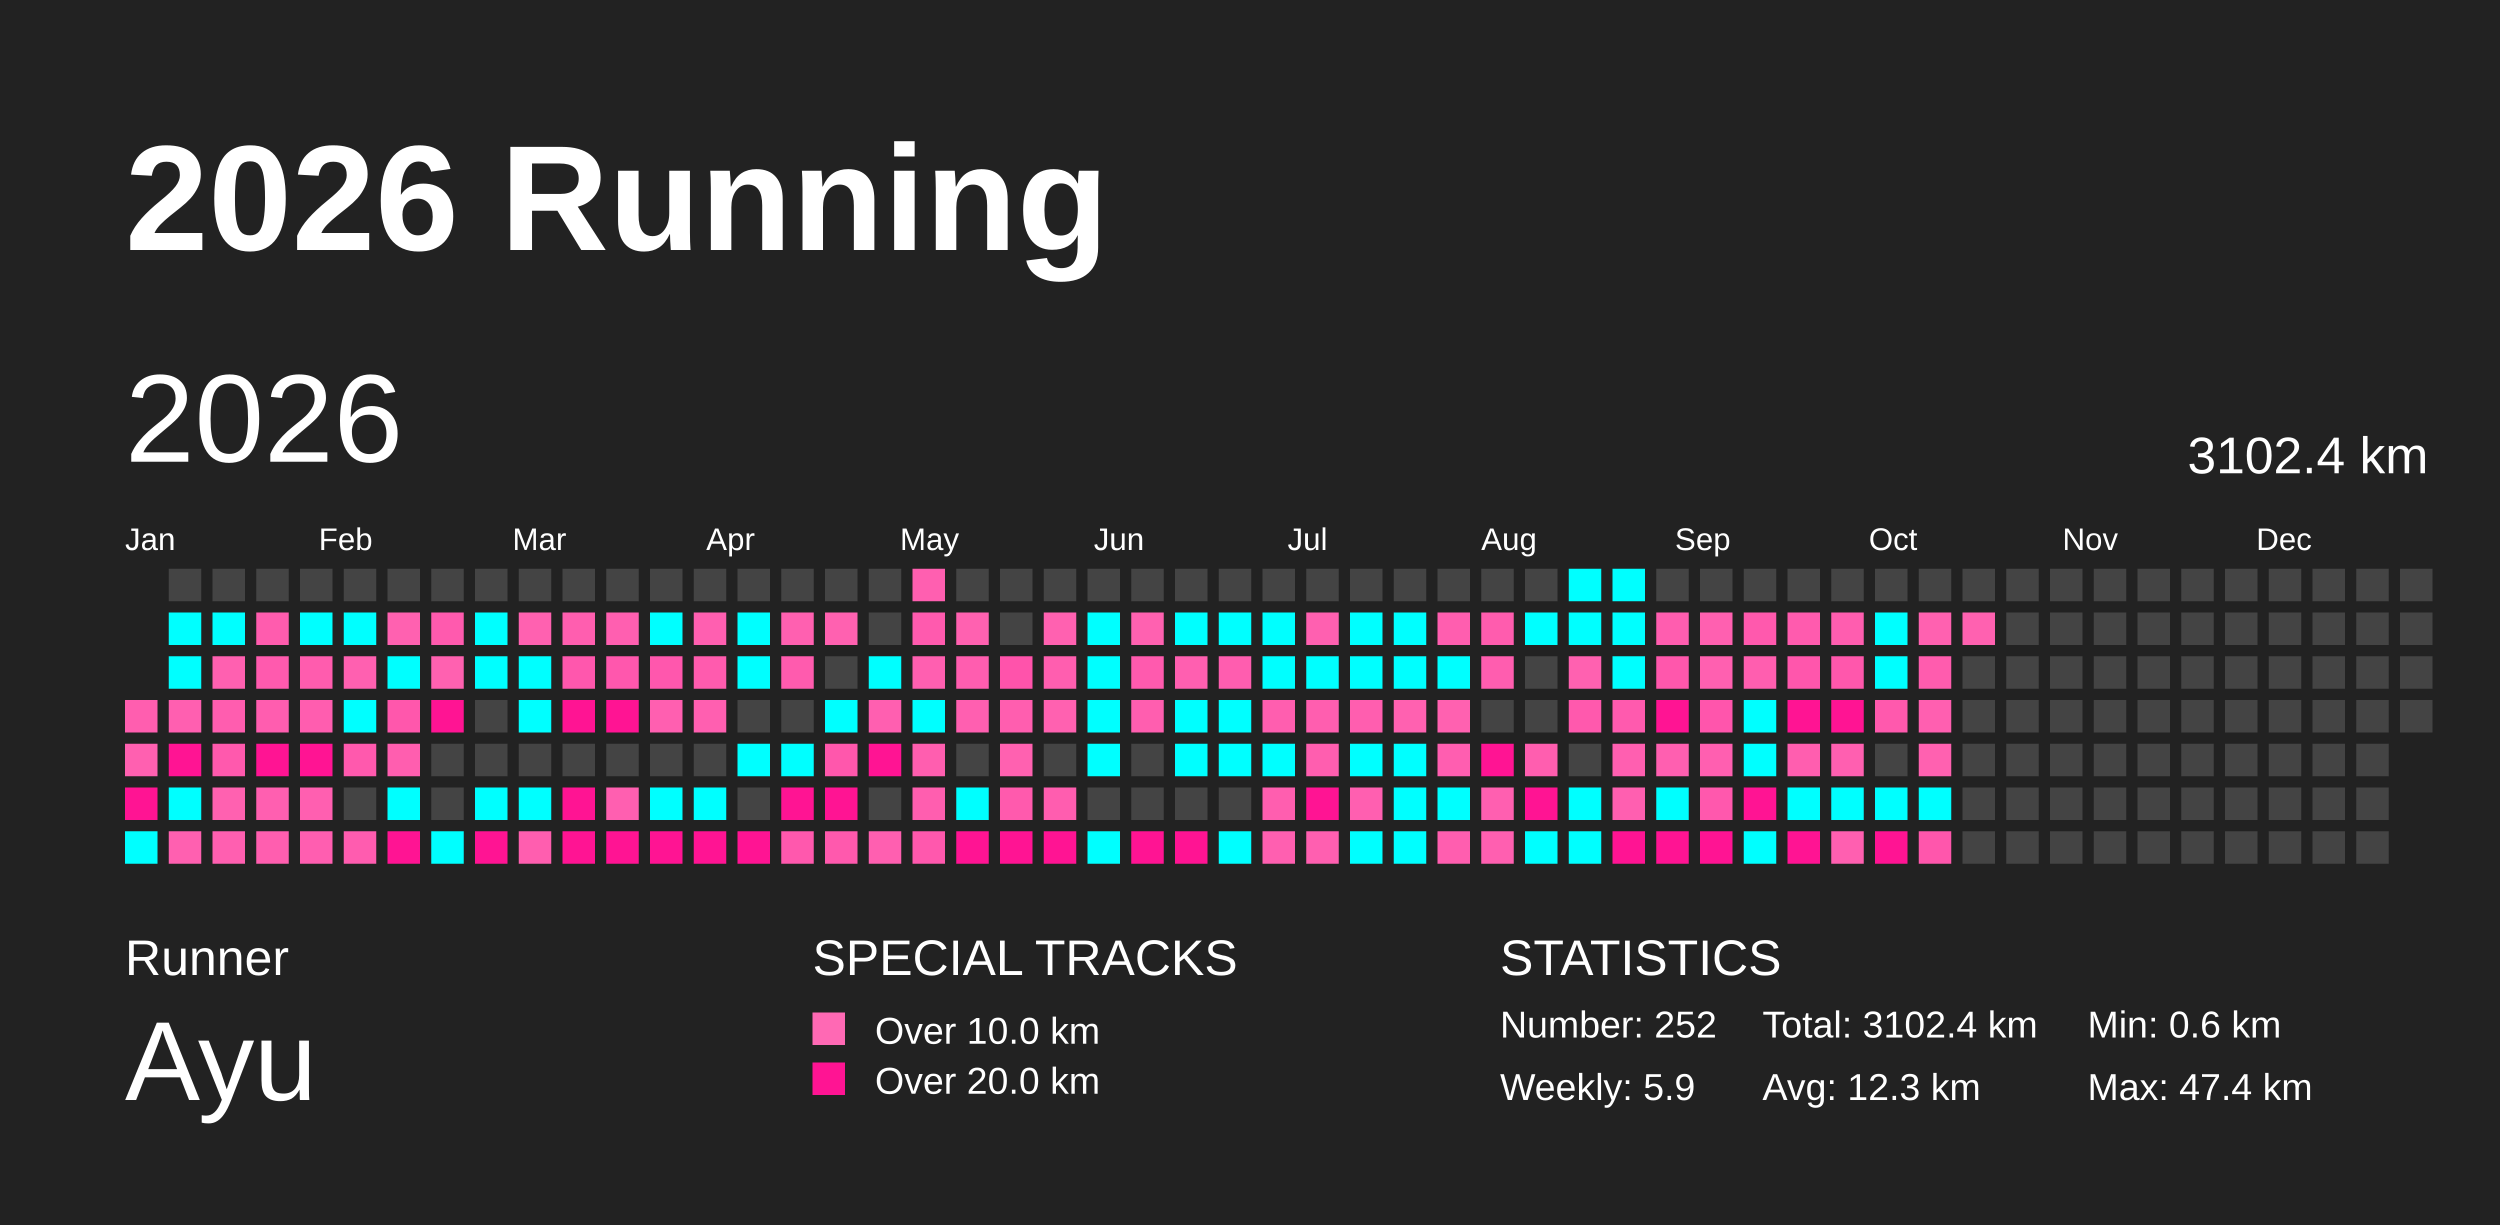
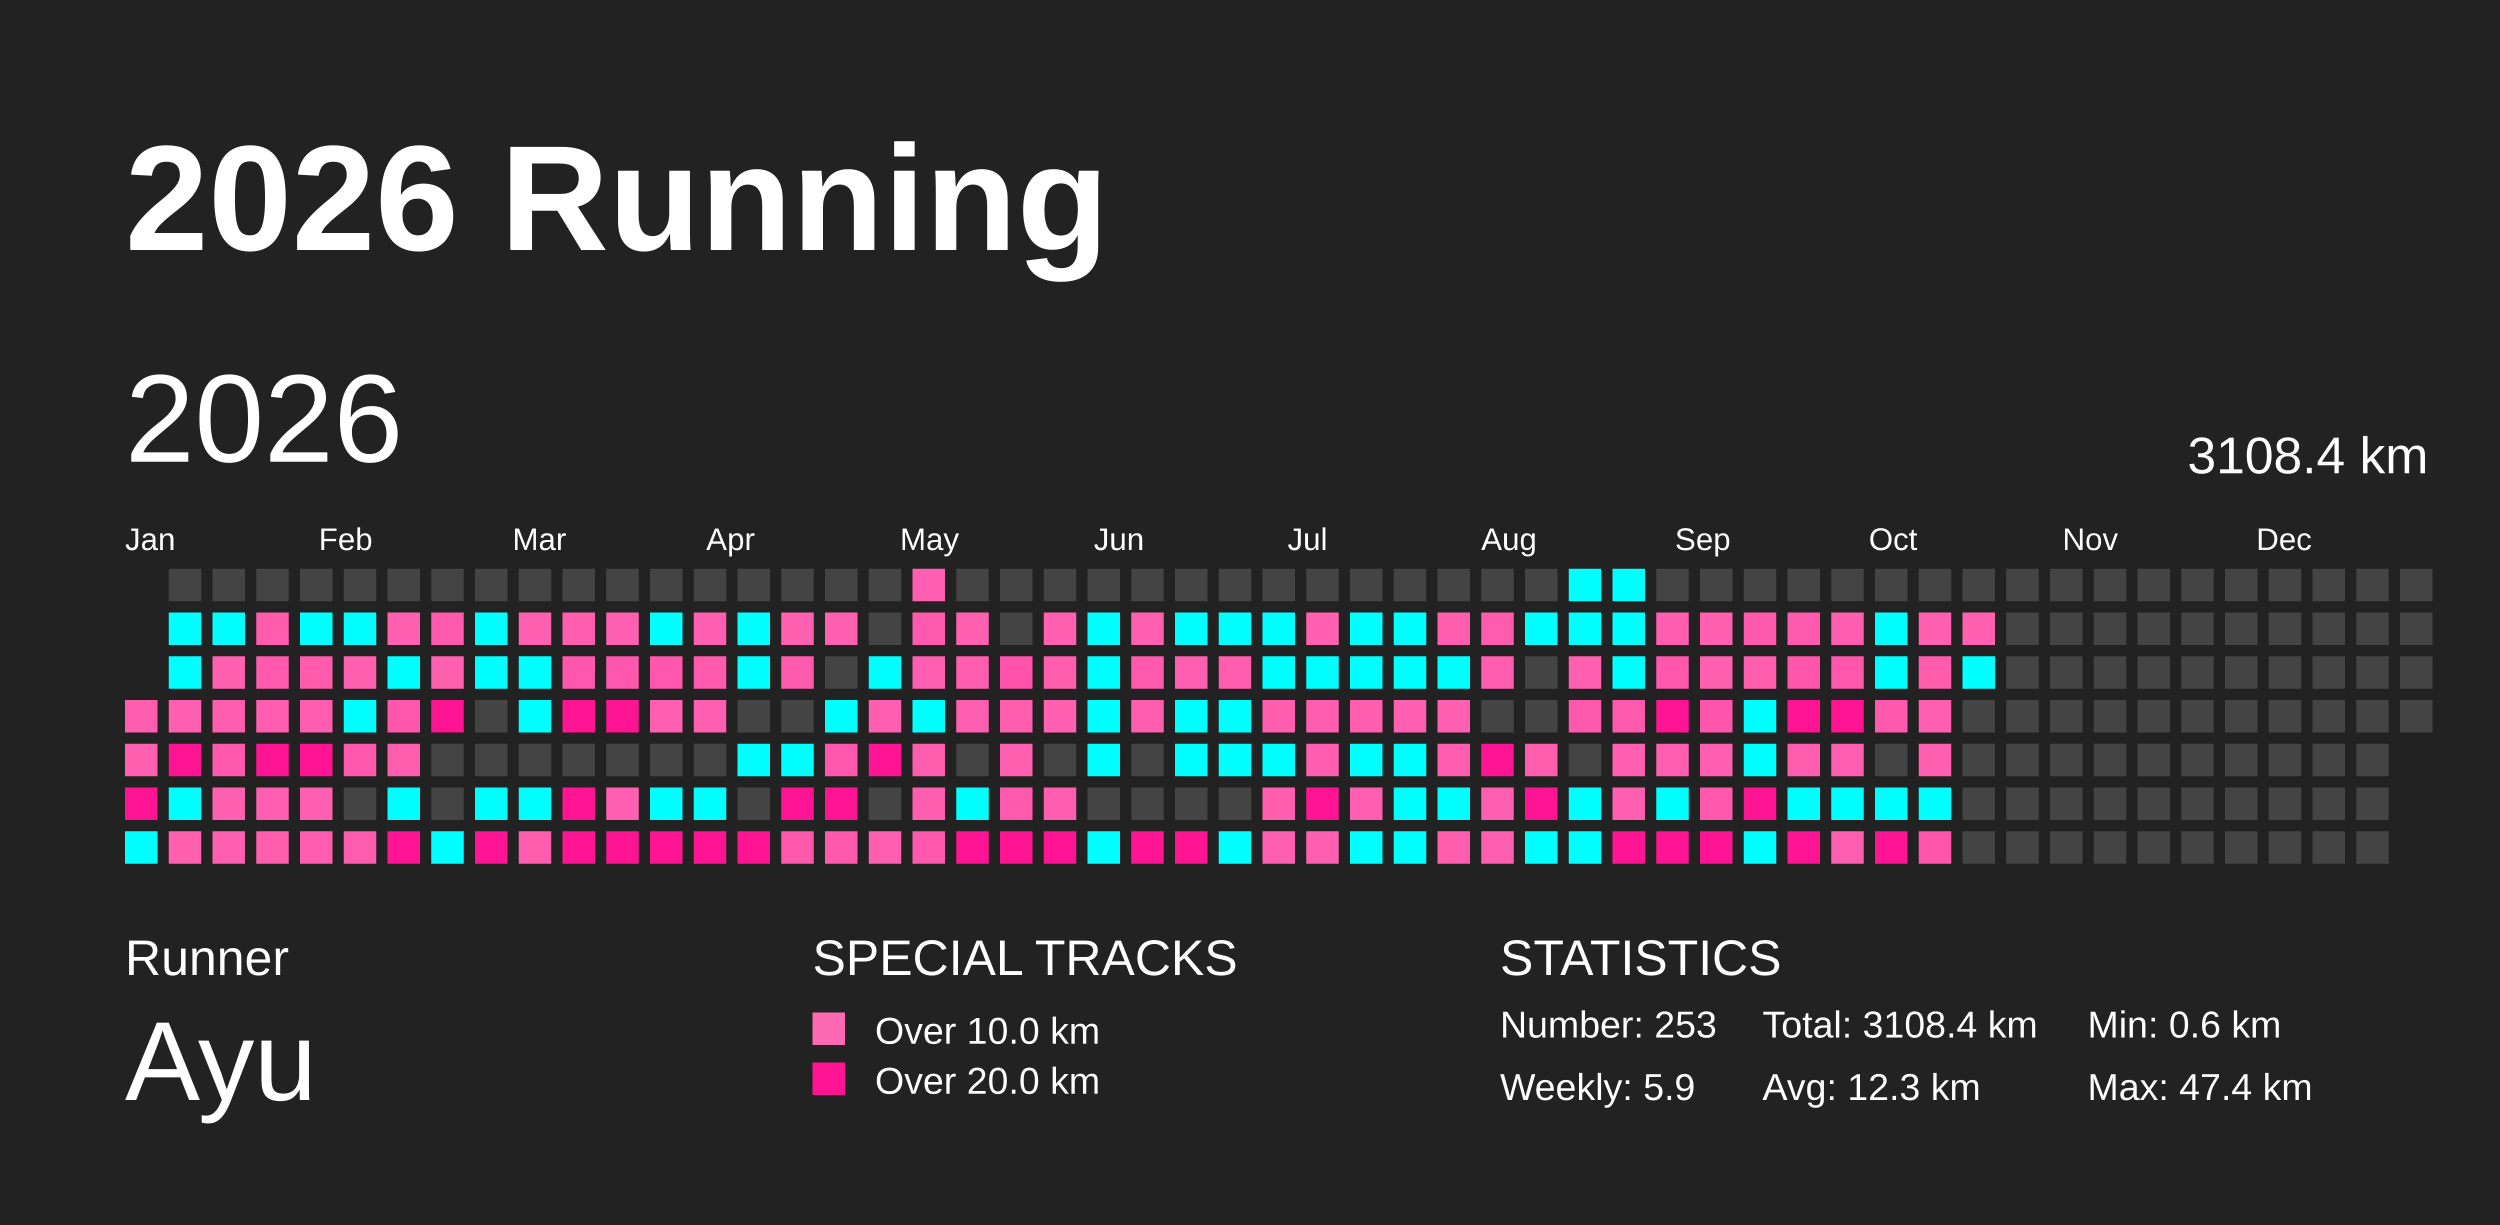
<svg xmlns="http://www.w3.org/2000/svg" baseProfile="full" height="98mm" version="1.1" viewBox="0,0,200,98" width="200mm">
  <defs>
    <pattern height="2" id="indoor-stripe" patternUnits="userSpaceOnUse" width="2">
      <line stroke="white" stroke-opacity="0.45" stroke-width="0.5" x1="0" x2="2" y1="2" y2="0" />
    </pattern>
  </defs>
  <rect fill="#222222" height="98" width="200" x="0" y="0" />
  <text fill="#FFFFFF" style="font-size:12px; font-family:Arial; font-weight:bold;" x="10" y="20">2026 Running</text>
  <text fill="#FFFFFF" style="font-size:4px; font-family:Arial" x="10" y="78">Runner</text>
  <text fill="#FFFFFF" style="font-size:9px; font-family:Arial" x="10" y="88">Ayu</text>
  <text fill="#FFFFFF" style="font-size:4px; font-family:Arial" x="65" y="78">SPECIAL TRACKS</text>
  <rect fill="#ff69b4" height="2.6" width="2.6" x="65" y="81" />
  <text fill="#FFFFFF" style="font-size:3px; font-family:Arial" x="70" y="83.5">Over 10.0 km</text>
  <rect fill="#ff1493" height="2.6" width="2.6" x="65" y="85" />
  <text fill="#FFFFFF" style="font-size:3px; font-family:Arial" x="70" y="87.5">Over 20.0 km</text>
  <text fill="#FFFFFF" style="font-size:4px; font-family:Arial" x="120" y="78">STATISTICS</text>
-   <text fill="#FFFFFF" style="font-size:3px; font-family:Arial" x="120" y="83">Number: 252</text>
+   <text fill="#FFFFFF" style="font-size:3px; font-family:Arial" x="120" y="83">Number: 253</text>
  <text fill="#FFFFFF" style="font-size:3px; font-family:Arial" x="120" y="88">Weekly: 5.9</text>
-   <text fill="#FFFFFF" style="font-size:3px; font-family:Arial" x="141" y="83">Total: 3102.4 km</text>
+   <text fill="#FFFFFF" style="font-size:3px; font-family:Arial" x="141" y="83">Total: 3108.4 km</text>
  <text fill="#FFFFFF" style="font-size:3px; font-family:Arial" x="141" y="88">Avg: 12.3 km</text>
  <text fill="#FFFFFF" style="font-size:3px; font-family:Arial" x="167" y="83">Min: 0.6 km</text>
  <text fill="#FFFFFF" style="font-size:3px; font-family:Arial" x="167" y="88">Max: 47.4 km</text>
  <text dominant-baseline="hanging" fill="#FFFFFF" style="font-size:10.0px; font-family:Arial;" x="10" y="30">2026</text>
-   <text dominant-baseline="hanging" fill="#FFFFFF" style="font-size:4.125px; font-family:Arial;" x="175" y="35">3102.4 km</text>
+   <text dominant-baseline="hanging" fill="#FFFFFF" style="font-size:4.125px; font-family:Arial;" x="175" y="35">3108.4 km</text>
  <text fill="#FFFFFF" style="font-size:2.5px; font-family:Arial" x="10.0" y="44">Jan</text>
  <text fill="#FFFFFF" style="font-size:2.5px; font-family:Arial" x="25.5" y="44">Feb</text>
  <text fill="#FFFFFF" style="font-size:2.5px; font-family:Arial" x="41.0" y="44">Mar</text>
  <text fill="#FFFFFF" style="font-size:2.5px; font-family:Arial" x="56.5" y="44">Apr</text>
  <text fill="#FFFFFF" style="font-size:2.5px; font-family:Arial" x="72.0" y="44">May</text>
  <text fill="#FFFFFF" style="font-size:2.5px; font-family:Arial" x="87.5" y="44">Jun</text>
  <text fill="#FFFFFF" style="font-size:2.5px; font-family:Arial" x="103.0" y="44">Jul</text>
  <text fill="#FFFFFF" style="font-size:2.5px; font-family:Arial" x="118.5" y="44">Aug</text>
  <text fill="#FFFFFF" style="font-size:2.5px; font-family:Arial" x="134.0" y="44">Sep</text>
  <text fill="#FFFFFF" style="font-size:2.5px; font-family:Arial" x="149.5" y="44">Oct</text>
  <text fill="#FFFFFF" style="font-size:2.5px; font-family:Arial" x="165.0" y="44">Nov</text>
  <text fill="#FFFFFF" style="font-size:2.5px; font-family:Arial" x="180.5" y="44">Dec</text>
  <rect fill="#ff5eaf" height="2.6" width="2.6" x="10.0" y="56.0" />
  <rect fill="#ff60b0" height="2.6" width="2.6" x="10.0" y="59.5" />
  <rect fill="#ff1493" height="2.6" width="2.6" x="10.0" y="63.0" />
  <rect fill="#00ffff" height="2.6" width="2.6" x="10.0" y="66.5" />
  <rect fill="#444444" height="2.6" width="2.6" x="13.5" y="45.5" />
  <rect fill="#00ffff" height="2.6" width="2.6" x="13.5" y="49.0" />
  <rect fill="#00ffff" height="2.6" width="2.6" x="13.5" y="52.5" />
  <rect fill="#ff5fb0" height="2.6" width="2.6" x="13.5" y="56.0" />
  <rect fill="#ff1493" height="2.6" width="2.6" x="13.5" y="59.5" />
  <rect fill="#00ffff" height="2.6" width="2.6" x="13.5" y="63.0" />
  <rect fill="#ff60b0" height="2.6" width="2.6" x="13.5" y="66.5" />
  <rect fill="#444444" height="2.6" width="2.6" x="17.0" y="45.5" />
  <rect fill="#00ffff" height="2.6" width="2.6" x="17.0" y="49.0" />
  <rect fill="#ff60b0" height="2.6" width="2.6" x="17.0" y="52.5" />
  <rect fill="#ff5daf" height="2.6" width="2.6" x="17.0" y="56.0" />
  <rect fill="#ff59ad" height="2.6" width="2.6" x="17.0" y="59.5" />
  <rect fill="#ff61b0" height="2.6" width="2.6" x="17.0" y="63.0" />
  <rect fill="#ff5fb0" height="2.6" width="2.6" x="17.0" y="66.5" />
  <rect fill="#444444" height="2.6" width="2.6" x="20.5" y="45.5" />
  <rect fill="#ff5cae" height="2.6" width="2.6" x="20.5" y="49.0" />
  <rect fill="#ff5aae" height="2.6" width="2.6" x="20.5" y="52.5" />
  <rect fill="#ff5daf" height="2.6" width="2.6" x="20.5" y="56.0" />
  <rect fill="#ff1493" height="2.6" width="2.6" x="20.5" y="59.5" />
  <rect fill="#ff5fb0" height="2.6" width="2.6" x="20.5" y="63.0" />
  <rect fill="#ff5eaf" height="2.6" width="2.6" x="20.5" y="66.5" />
  <rect fill="#444444" height="2.6" width="2.6" x="24.0" y="45.5" />
  <rect fill="#00ffff" height="2.6" width="2.6" x="24.0" y="49.0" />
  <rect fill="#ff5cae" height="2.6" width="2.6" x="24.0" y="52.5" />
  <rect fill="#ff5daf" height="2.6" width="2.6" x="24.0" y="56.0" />
  <rect fill="#ff1493" height="2.6" width="2.6" x="24.0" y="59.5" />
  <rect fill="#ff5fb0" height="2.6" width="2.6" x="24.0" y="63.0" />
  <rect fill="#ff5eb0" height="2.6" width="2.6" x="24.0" y="66.5" />
  <rect fill="#444444" height="2.6" width="2.6" x="27.5" y="45.5" />
  <rect fill="#00ffff" height="2.6" width="2.6" x="27.5" y="49.0" />
  <rect fill="#ff60b0" height="2.6" width="2.6" x="27.5" y="52.5" />
  <rect fill="#00ffff" height="2.6" width="2.6" x="27.5" y="56.0" />
  <rect fill="#ff59ad" height="2.6" width="2.6" x="27.5" y="59.5" />
  <rect fill="#444444" height="2.6" width="2.6" x="27.5" y="63.0" />
  <rect fill="#ff5caf" height="2.6" width="2.6" x="27.5" y="66.5" />
  <rect fill="#444444" height="2.6" width="2.6" x="31.0" y="45.5" />
  <rect fill="#ff61b0" height="2.6" width="2.6" x="31.0" y="49.0" />
  <rect fill="#00ffff" height="2.6" width="2.6" x="31.0" y="52.5" />
  <rect fill="#ff57ac" height="2.6" width="2.6" x="31.0" y="56.0" />
  <rect fill="#ff5eaf" height="2.6" width="2.6" x="31.0" y="59.5" />
  <rect fill="#00ffff" height="2.6" width="2.6" x="31.0" y="63.0" />
  <rect fill="#ff1493" height="2.6" width="2.6" x="31.0" y="66.5" />
  <rect fill="#444444" height="2.6" width="2.6" x="34.5" y="45.5" />
  <rect fill="#ff5aae" height="2.6" width="2.6" x="34.5" y="49.0" />
  <rect fill="#ff61b0" height="2.6" width="2.6" x="34.5" y="52.5" />
  <rect fill="#ff1493" height="2.6" width="2.6" x="34.5" y="56.0" />
  <rect fill="#444444" height="2.6" width="2.6" x="34.5" y="59.5" />
  <rect fill="#444444" height="2.6" width="2.6" x="34.5" y="63.0" />
  <rect fill="#00ffff" height="2.6" width="2.6" x="34.5" y="66.5" />
  <rect fill="#444444" height="2.6" width="2.6" x="38.0" y="45.5" />
  <rect fill="#00ffff" height="2.6" width="2.6" x="38.0" y="49.0" />
  <rect fill="#00ffff" height="2.6" width="2.6" x="38.0" y="52.5" />
  <rect fill="#444444" height="2.6" width="2.6" x="38.0" y="56.0" />
  <rect fill="#444444" height="2.6" width="2.6" x="38.0" y="59.5" />
  <rect fill="#00ffff" height="2.6" width="2.6" x="38.0" y="63.0" />
  <rect fill="#ff1493" height="2.6" width="2.6" x="38.0" y="66.5" />
  <rect fill="#444444" height="2.6" width="2.6" x="41.5" y="45.5" />
  <rect fill="#ff61b0" height="2.6" width="2.6" x="41.5" y="49.0" />
  <rect fill="#00ffff" height="2.6" width="2.6" x="41.5" y="52.5" />
  <rect fill="#00ffff" height="2.6" width="2.6" x="41.5" y="56.0" />
  <rect fill="#444444" height="2.6" width="2.6" x="41.5" y="59.5" />
  <rect fill="#00ffff" height="2.6" width="2.6" x="41.5" y="63.0" />
  <rect fill="#ff5eaf" height="2.6" width="2.6" x="41.5" y="66.5" />
  <rect fill="#444444" height="2.6" width="2.6" x="45.0" y="45.5" />
  <rect fill="#ff5eaf" height="2.6" width="2.6" x="45.0" y="49.0" />
  <rect fill="#ff57ad" height="2.6" width="2.6" x="45.0" y="52.5" />
  <rect fill="#ff1493" height="2.6" width="2.6" x="45.0" y="56.0" />
  <rect fill="#444444" height="2.6" width="2.6" x="45.0" y="59.5" />
  <rect fill="#ff1493" height="2.6" width="2.6" x="45.0" y="63.0" />
  <rect fill="#ff1493" height="2.6" width="2.6" x="45.0" y="66.5" />
  <rect fill="#444444" height="2.6" width="2.6" x="48.5" y="45.5" />
  <rect fill="#ff5fb0" height="2.6" width="2.6" x="48.5" y="49.0" />
  <rect fill="#ff57ad" height="2.6" width="2.6" x="48.5" y="52.5" />
  <rect fill="#ff1493" height="2.6" width="2.6" x="48.5" y="56.0" />
  <rect fill="#444444" height="2.6" width="2.6" x="48.5" y="59.5" />
  <rect fill="#ff5fb0" height="2.6" width="2.6" x="48.5" y="63.0" />
  <rect fill="#ff1493" height="2.6" width="2.6" x="48.5" y="66.5" />
  <rect fill="#444444" height="2.6" width="2.6" x="52.0" y="45.5" />
  <rect fill="#00ffff" height="2.6" width="2.6" x="52.0" y="49.0" />
  <rect fill="#ff57ad" height="2.6" width="2.6" x="52.0" y="52.5" />
  <rect fill="#ff5fb0" height="2.6" width="2.6" x="52.0" y="56.0" />
  <rect fill="#444444" height="2.6" width="2.6" x="52.0" y="59.5" />
  <rect fill="#00ffff" height="2.6" width="2.6" x="52.0" y="63.0" />
  <rect fill="#ff1493" height="2.6" width="2.6" x="52.0" y="66.5" />
  <rect fill="#444444" height="2.6" width="2.6" x="55.5" y="45.5" />
  <rect fill="#ff5fb0" height="2.6" width="2.6" x="55.5" y="49.0" />
  <rect fill="#ff5bae" height="2.6" width="2.6" x="55.5" y="52.5" />
  <rect fill="#ff5fb0" height="2.6" width="2.6" x="55.5" y="56.0" />
  <rect fill="#444444" height="2.6" width="2.6" x="55.5" y="59.5" />
  <rect fill="#00ffff" height="2.6" width="2.6" x="55.5" y="63.0" />
  <rect fill="#ff1493" height="2.6" width="2.6" x="55.5" y="66.5" />
  <rect fill="#444444" height="2.6" width="2.6" x="59.0" y="45.5" />
  <rect fill="#00ffff" height="2.6" width="2.6" x="59.0" y="49.0" />
  <rect fill="#00ffff" height="2.6" width="2.6" x="59.0" y="52.5" />
  <rect fill="#444444" height="2.6" width="2.6" x="59.0" y="56.0" />
  <rect fill="#00ffff" height="2.6" width="2.6" x="59.0" y="59.5" />
  <rect fill="#444444" height="2.6" width="2.6" x="59.0" y="63.0" />
  <rect fill="#ff1493" height="2.6" width="2.6" x="59.0" y="66.5" />
  <rect fill="#444444" height="2.6" width="2.6" x="62.5" y="45.5" />
  <rect fill="#ff60b0" height="2.6" width="2.6" x="62.5" y="49.0" />
  <rect fill="#ff5bae" height="2.6" width="2.6" x="62.5" y="52.5" />
  <rect fill="#444444" height="2.6" width="2.6" x="62.5" y="56.0" />
  <rect fill="#00ffff" height="2.6" width="2.6" x="62.5" y="59.5" />
  <rect fill="#ff1493" height="2.6" width="2.6" x="62.5" y="63.0" />
  <rect fill="#ff58ad" height="2.6" width="2.6" x="62.5" y="66.5" />
  <rect fill="#444444" height="2.6" width="2.6" x="66.0" y="45.5" />
  <rect fill="#ff61b0" height="2.6" width="2.6" x="66.0" y="49.0" />
  <rect fill="#444444" height="2.6" width="2.6" x="66.0" y="52.5" />
  <rect fill="#00ffff" height="2.6" width="2.6" x="66.0" y="56.0" />
  <rect fill="#ff57ac" height="2.6" width="2.6" x="66.0" y="59.5" />
  <rect fill="#ff1493" height="2.6" width="2.6" x="66.0" y="63.0" />
  <rect fill="#ff59ad" height="2.6" width="2.6" x="66.0" y="66.5" />
  <rect fill="#444444" height="2.6" width="2.6" x="69.5" y="45.5" />
  <rect fill="#444444" height="2.6" width="2.6" x="69.5" y="49.0" />
  <rect fill="#00ffff" height="2.6" width="2.6" x="69.5" y="52.5" />
  <rect fill="#ff5fb0" height="2.6" width="2.6" x="69.5" y="56.0" />
  <rect fill="#ff1493" height="2.6" width="2.6" x="69.5" y="59.5" />
  <rect fill="#444444" height="2.6" width="2.6" x="69.5" y="63.0" />
  <rect fill="#ff5fb0" height="2.6" width="2.6" x="69.5" y="66.5" />
  <rect fill="#ff5fb0" height="2.6" width="2.6" x="73.0" y="45.5" />
  <rect fill="#ff5aae" height="2.6" width="2.6" x="73.0" y="49.0" />
  <rect fill="#ff5fb0" height="2.6" width="2.6" x="73.0" y="52.5" />
  <rect fill="#00ffff" height="2.6" width="2.6" x="73.0" y="56.0" />
  <rect fill="#ff5eaf" height="2.6" width="2.6" x="73.0" y="59.5" />
  <rect fill="#ff5eaf" height="2.6" width="2.6" x="73.0" y="63.0" />
  <rect fill="#ff58ad" height="2.6" width="2.6" x="73.0" y="66.5" />
  <rect fill="#444444" height="2.6" width="2.6" x="76.5" y="45.5" />
  <rect fill="#ff61b0" height="2.6" width="2.6" x="76.5" y="49.0" />
  <rect fill="#ff5daf" height="2.6" width="2.6" x="76.5" y="52.5" />
  <rect fill="#ff5fb0" height="2.6" width="2.6" x="76.5" y="56.0" />
  <rect fill="#444444" height="2.6" width="2.6" x="76.5" y="59.5" />
  <rect fill="#00ffff" height="2.6" width="2.6" x="76.5" y="63.0" />
  <rect fill="#ff1493" height="2.6" width="2.6" x="76.5" y="66.5" />
  <rect fill="#444444" height="2.6" width="2.6" x="80.0" y="45.5" />
  <rect fill="#444444" height="2.6" width="2.6" x="80.0" y="49.0" />
  <rect fill="#ff53ab" height="2.6" width="2.6" x="80.0" y="52.5" />
  <rect fill="#ff5eaf" height="2.6" width="2.6" x="80.0" y="56.0" />
  <rect fill="#ff61b0" height="2.6" width="2.6" x="80.0" y="59.5" />
  <rect fill="#ff5aad" height="2.6" width="2.6" x="80.0" y="63.0" />
  <rect fill="#ff1493" height="2.6" width="2.6" x="80.0" y="66.5" />
  <rect fill="#444444" height="2.6" width="2.6" x="83.5" y="45.5" />
  <rect fill="#ff61b0" height="2.6" width="2.6" x="83.5" y="49.0" />
  <rect fill="#ff5eaf" height="2.6" width="2.6" x="83.5" y="52.5" />
  <rect fill="#ff61b0" height="2.6" width="2.6" x="83.5" y="56.0" />
  <rect fill="#444444" height="2.6" width="2.6" x="83.5" y="59.5" />
  <rect fill="#ff5daf" height="2.6" width="2.6" x="83.5" y="63.0" />
  <rect fill="#ff1493" height="2.6" width="2.6" x="83.5" y="66.5" />
  <rect fill="#444444" height="2.6" width="2.6" x="87.0" y="45.5" />
  <rect fill="#00ffff" height="2.6" width="2.6" x="87.0" y="49.0" />
  <rect fill="#00ffff" height="2.6" width="2.6" x="87.0" y="52.5" />
  <rect fill="#00ffff" height="2.6" width="2.6" x="87.0" y="56.0" />
  <rect fill="#00ffff" height="2.6" width="2.6" x="87.0" y="59.5" />
  <rect fill="#444444" height="2.6" width="2.6" x="87.0" y="63.0" />
  <rect fill="#00ffff" height="2.6" width="2.6" x="87.0" y="66.5" />
  <rect fill="#444444" height="2.6" width="2.6" x="90.5" y="45.5" />
  <rect fill="#ff61b0" height="2.6" width="2.6" x="90.5" y="49.0" />
  <rect fill="#ff5aae" height="2.6" width="2.6" x="90.5" y="52.5" />
  <rect fill="#ff5eaf" height="2.6" width="2.6" x="90.5" y="56.0" />
  <rect fill="#444444" height="2.6" width="2.6" x="90.5" y="59.5" />
  <rect fill="#444444" height="2.6" width="2.6" x="90.5" y="63.0" />
  <rect fill="#ff1493" height="2.6" width="2.6" x="90.5" y="66.5" />
  <rect fill="#444444" height="2.6" width="2.6" x="94.0" y="45.5" />
  <rect fill="#00ffff" height="2.6" width="2.6" x="94.0" y="49.0" />
  <rect fill="#ff5fb0" height="2.6" width="2.6" x="94.0" y="52.5" />
  <rect fill="#00ffff" height="2.6" width="2.6" x="94.0" y="56.0" />
  <rect fill="#00ffff" height="2.6" width="2.6" x="94.0" y="59.5" />
  <rect fill="#444444" height="2.6" width="2.6" x="94.0" y="63.0" />
  <rect fill="#ff1493" height="2.6" width="2.6" x="94.0" y="66.5" />
  <rect fill="#444444" height="2.6" width="2.6" x="97.5" y="45.5" />
  <rect fill="#00ffff" height="2.6" width="2.6" x="97.5" y="49.0" />
  <rect fill="#ff5daf" height="2.6" width="2.6" x="97.5" y="52.5" />
  <rect fill="#00ffff" height="2.6" width="2.6" x="97.5" y="56.0" />
  <rect fill="#00ffff" height="2.6" width="2.6" x="97.5" y="59.5" />
  <rect fill="#444444" height="2.6" width="2.6" x="97.5" y="63.0" />
  <rect fill="#00ffff" height="2.6" width="2.6" x="97.5" y="66.5" />
  <rect fill="#444444" height="2.6" width="2.6" x="101.0" y="45.5" />
  <rect fill="#00ffff" height="2.6" width="2.6" x="101.0" y="49.0" />
  <rect fill="#00ffff" height="2.6" width="2.6" x="101.0" y="52.5" />
  <rect fill="#ff5eaf" height="2.6" width="2.6" x="101.0" y="56.0" />
  <rect fill="#00ffff" height="2.6" width="2.6" x="101.0" y="59.5" />
  <rect fill="#ff5eaf" height="2.6" width="2.6" x="101.0" y="63.0" />
  <rect fill="#ff5fb0" height="2.6" width="2.6" x="101.0" y="66.5" />
  <rect fill="#444444" height="2.6" width="2.6" x="104.5" y="45.5" />
  <rect fill="#ff60b0" height="2.6" width="2.6" x="104.5" y="49.0" />
  <rect fill="#00ffff" height="2.6" width="2.6" x="104.5" y="52.5" />
  <rect fill="#ff5eaf" height="2.6" width="2.6" x="104.5" y="56.0" />
  <rect fill="#ff5eaf" height="2.6" width="2.6" x="104.5" y="59.5" />
  <rect fill="#ff1493" height="2.6" width="2.6" x="104.5" y="63.0" />
  <rect fill="#ff5fb0" height="2.6" width="2.6" x="104.5" y="66.5" />
  <rect fill="#444444" height="2.6" width="2.6" x="108.0" y="45.5" />
  <rect fill="#00ffff" height="2.6" width="2.6" x="108.0" y="49.0" />
  <rect fill="#00ffff" height="2.6" width="2.6" x="108.0" y="52.5" />
  <rect fill="#ff5eaf" height="2.6" width="2.6" x="108.0" y="56.0" />
  <rect fill="#00ffff" height="2.6" width="2.6" x="108.0" y="59.5" />
  <rect fill="#ff5fb0" height="2.6" width="2.6" x="108.0" y="63.0" />
  <rect fill="#00ffff" height="2.6" width="2.6" x="108.0" y="66.5" />
  <rect fill="#444444" height="2.6" width="2.6" x="111.5" y="45.5" />
  <rect fill="#00ffff" height="2.6" width="2.6" x="111.5" y="49.0" />
  <rect fill="#00ffff" height="2.6" width="2.6" x="111.5" y="52.5" />
  <rect fill="#ff61b0" height="2.6" width="2.6" x="111.5" y="56.0" />
  <rect fill="#00ffff" height="2.6" width="2.6" x="111.5" y="59.5" />
  <rect fill="#00ffff" height="2.6" width="2.6" x="111.5" y="63.0" />
  <rect fill="#00ffff" height="2.6" width="2.6" x="111.5" y="66.5" />
  <rect fill="#444444" height="2.6" width="2.6" x="115.0" y="45.5" />
  <rect fill="#ff5eaf" height="2.6" width="2.6" x="115.0" y="49.0" />
  <rect fill="#00ffff" height="2.6" width="2.6" x="115.0" y="52.5" />
  <rect fill="#ff61b0" height="2.6" width="2.6" x="115.0" y="56.0" />
  <rect fill="#ff5eb0" height="2.6" width="2.6" x="115.0" y="59.5" />
  <rect fill="#00ffff" height="2.6" width="2.6" x="115.0" y="63.0" />
  <rect fill="#ff5eaf" height="2.6" width="2.6" x="115.0" y="66.5" />
  <rect fill="#444444" height="2.6" width="2.6" x="118.5" y="45.5" />
  <rect fill="#ff5cae" height="2.6" width="2.6" x="118.5" y="49.0" />
  <rect fill="#ff5daf" height="2.6" width="2.6" x="118.5" y="52.5" />
  <rect fill="#444444" height="2.6" width="2.6" x="118.5" y="56.0" />
  <rect fill="#ff1493" height="2.6" width="2.6" x="118.5" y="59.5" />
  <rect fill="#ff5fb0" height="2.6" width="2.6" x="118.5" y="63.0" />
  <rect fill="#ff5fb0" height="2.6" width="2.6" x="118.5" y="66.5" />
  <rect fill="#444444" height="2.6" width="2.6" x="122.0" y="45.5" />
  <rect fill="#00ffff" height="2.6" width="2.6" x="122.0" y="49.0" />
  <rect fill="#444444" height="2.6" width="2.6" x="122.0" y="52.5" />
  <rect fill="#444444" height="2.6" width="2.6" x="122.0" y="56.0" />
  <rect fill="#ff5eaf" height="2.6" width="2.6" x="122.0" y="59.5" />
  <rect fill="#ff1493" height="2.6" width="2.6" x="122.0" y="63.0" />
  <rect fill="#00ffff" height="2.6" width="2.6" x="122.0" y="66.5" />
  <rect fill="#00ffff" height="2.6" width="2.6" x="125.5" y="45.5" />
  <rect fill="#00ffff" height="2.6" width="2.6" x="125.5" y="49.0" />
  <rect fill="#ff61b0" height="2.6" width="2.6" x="125.5" y="52.5" />
  <rect fill="#ff59ad" height="2.6" width="2.6" x="125.5" y="56.0" />
  <rect fill="#444444" height="2.6" width="2.6" x="125.5" y="59.5" />
  <rect fill="#00ffff" height="2.6" width="2.6" x="125.5" y="63.0" />
  <rect fill="#00ffff" height="2.6" width="2.6" x="125.5" y="66.5" />
  <rect fill="#00ffff" height="2.6" width="2.6" x="129.0" y="45.5" />
  <rect fill="#00ffff" height="2.6" width="2.6" x="129.0" y="49.0" />
  <rect fill="#00ffff" height="2.6" width="2.6" x="129.0" y="52.5" />
  <rect fill="#ff5aae" height="2.6" width="2.6" x="129.0" y="56.0" />
  <rect fill="#ff5fb0" height="2.6" width="2.6" x="129.0" y="59.5" />
  <rect fill="#ff5fb0" height="2.6" width="2.6" x="129.0" y="63.0" />
  <rect fill="#ff1493" height="2.6" width="2.6" x="129.0" y="66.5" />
  <rect fill="#444444" height="2.6" width="2.6" x="132.5" y="45.5" />
  <rect fill="#ff5daf" height="2.6" width="2.6" x="132.5" y="49.0" />
  <rect fill="#ff57ac" height="2.6" width="2.6" x="132.5" y="52.5" />
  <rect fill="#ff1493" height="2.6" width="2.6" x="132.5" y="56.0" />
  <rect fill="#ff5fb0" height="2.6" width="2.6" x="132.5" y="59.5" />
  <rect fill="#00ffff" height="2.6" width="2.6" x="132.5" y="63.0" />
  <rect fill="#ff1493" height="2.6" width="2.6" x="132.5" y="66.5" />
  <rect fill="#444444" height="2.6" width="2.6" x="136.0" y="45.5" />
  <rect fill="#ff60b0" height="2.6" width="2.6" x="136.0" y="49.0" />
  <rect fill="#ff60b0" height="2.6" width="2.6" x="136.0" y="52.5" />
  <rect fill="#ff55ac" height="2.6" width="2.6" x="136.0" y="56.0" />
  <rect fill="#ff5fb0" height="2.6" width="2.6" x="136.0" y="59.5" />
  <rect fill="#ff58ad" height="2.6" width="2.6" x="136.0" y="63.0" />
  <rect fill="#ff1493" height="2.6" width="2.6" x="136.0" y="66.5" />
  <rect fill="#444444" height="2.6" width="2.6" x="139.5" y="45.5" />
  <rect fill="#ff59ad" height="2.6" width="2.6" x="139.5" y="49.0" />
  <rect fill="#ff5eaf" height="2.6" width="2.6" x="139.5" y="52.5" />
  <rect fill="#00ffff" height="2.6" width="2.6" x="139.5" y="56.0" />
  <rect fill="#00ffff" height="2.6" width="2.6" x="139.5" y="59.5" />
  <rect fill="#ff1493" height="2.6" width="2.6" x="139.5" y="63.0" />
  <rect fill="#00ffff" height="2.6" width="2.6" x="139.5" y="66.5" />
  <rect fill="#444444" height="2.6" width="2.6" x="143.0" y="45.5" />
  <rect fill="#ff5bae" height="2.6" width="2.6" x="143.0" y="49.0" />
  <rect fill="#ff56ac" height="2.6" width="2.6" x="143.0" y="52.5" />
  <rect fill="#ff1493" height="2.6" width="2.6" x="143.0" y="56.0" />
  <rect fill="#ff5eaf" height="2.6" width="2.6" x="143.0" y="59.5" />
  <rect fill="#00ffff" height="2.6" width="2.6" x="143.0" y="63.0" />
  <rect fill="#ff1493" height="2.6" width="2.6" x="143.0" y="66.5" />
  <rect fill="#444444" height="2.6" width="2.6" x="146.5" y="45.5" />
  <rect fill="#ff5daf" height="2.6" width="2.6" x="146.5" y="49.0" />
  <rect fill="#ff57ac" height="2.6" width="2.6" x="146.5" y="52.5" />
  <rect fill="#ff1493" height="2.6" width="2.6" x="146.5" y="56.0" />
  <rect fill="#ff5fb0" height="2.6" width="2.6" x="146.5" y="59.5" />
  <rect fill="#00ffff" height="2.6" width="2.6" x="146.5" y="63.0" />
  <rect fill="#ff5fb0" height="2.6" width="2.6" x="146.5" y="66.5" />
  <rect fill="#444444" height="2.6" width="2.6" x="150.0" y="45.5" />
  <rect fill="#00ffff" height="2.6" width="2.6" x="150.0" y="49.0" />
  <rect fill="#00ffff" height="2.6" width="2.6" x="150.0" y="52.5" />
  <rect fill="#ff59ad" height="2.6" width="2.6" x="150.0" y="56.0" />
  <rect fill="#444444" height="2.6" width="2.6" x="150.0" y="59.5" />
  <rect fill="#00ffff" height="2.6" width="2.6" x="150.0" y="63.0" />
  <rect fill="#ff1493" height="2.6" width="2.6" x="150.0" y="66.5" />
  <rect fill="#444444" height="2.6" width="2.6" x="153.5" y="45.5" />
  <rect fill="#ff61b0" height="2.6" width="2.6" x="153.5" y="49.0" />
  <rect fill="#ff5cae" height="2.6" width="2.6" x="153.5" y="52.5" />
  <rect fill="#ff5fb0" height="2.6" width="2.6" x="153.5" y="56.0" />
  <rect fill="#ff61b0" height="2.6" width="2.6" x="153.5" y="59.5" />
  <rect fill="#00ffff" height="2.6" width="2.6" x="153.5" y="63.0" />
  <rect fill="#ff56ac" height="2.6" width="2.6" x="153.5" y="66.5" />
  <rect fill="#444444" height="2.6" width="2.6" x="157.0" y="45.5" />
  <rect fill="#ff61b0" height="2.6" width="2.6" x="157.0" y="49.0" />
-   <rect fill="#444444" height="2.6" width="2.6" x="157.0" y="52.5" />
+   <rect fill="#00ffff" height="2.6" width="2.6" x="157.0" y="52.5" />
  <rect fill="#444444" height="2.6" width="2.6" x="157.0" y="56.0" />
  <rect fill="#444444" height="2.6" width="2.6" x="157.0" y="59.5" />
  <rect fill="#444444" height="2.6" width="2.6" x="157.0" y="63.0" />
  <rect fill="#444444" height="2.6" width="2.6" x="157.0" y="66.5" />
  <rect fill="#444444" height="2.6" width="2.6" x="160.5" y="45.5" />
  <rect fill="#444444" height="2.6" width="2.6" x="160.5" y="49.0" />
  <rect fill="#444444" height="2.6" width="2.6" x="160.5" y="52.5" />
  <rect fill="#444444" height="2.6" width="2.6" x="160.5" y="56.0" />
  <rect fill="#444444" height="2.6" width="2.6" x="160.5" y="59.5" />
  <rect fill="#444444" height="2.6" width="2.6" x="160.5" y="63.0" />
  <rect fill="#444444" height="2.6" width="2.6" x="160.5" y="66.5" />
  <rect fill="#444444" height="2.6" width="2.6" x="164.0" y="45.5" />
  <rect fill="#444444" height="2.6" width="2.6" x="164.0" y="49.0" />
  <rect fill="#444444" height="2.6" width="2.6" x="164.0" y="52.5" />
  <rect fill="#444444" height="2.6" width="2.6" x="164.0" y="56.0" />
  <rect fill="#444444" height="2.6" width="2.6" x="164.0" y="59.5" />
  <rect fill="#444444" height="2.6" width="2.6" x="164.0" y="63.0" />
  <rect fill="#444444" height="2.6" width="2.6" x="164.0" y="66.5" />
  <rect fill="#444444" height="2.6" width="2.6" x="167.5" y="45.5" />
  <rect fill="#444444" height="2.6" width="2.6" x="167.5" y="49.0" />
  <rect fill="#444444" height="2.6" width="2.6" x="167.5" y="52.5" />
  <rect fill="#444444" height="2.6" width="2.6" x="167.5" y="56.0" />
  <rect fill="#444444" height="2.6" width="2.6" x="167.5" y="59.5" />
  <rect fill="#444444" height="2.6" width="2.6" x="167.5" y="63.0" />
  <rect fill="#444444" height="2.6" width="2.6" x="167.5" y="66.5" />
  <rect fill="#444444" height="2.6" width="2.6" x="171.0" y="45.5" />
  <rect fill="#444444" height="2.6" width="2.6" x="171.0" y="49.0" />
  <rect fill="#444444" height="2.6" width="2.6" x="171.0" y="52.5" />
  <rect fill="#444444" height="2.6" width="2.6" x="171.0" y="56.0" />
  <rect fill="#444444" height="2.6" width="2.6" x="171.0" y="59.5" />
  <rect fill="#444444" height="2.6" width="2.6" x="171.0" y="63.0" />
  <rect fill="#444444" height="2.6" width="2.6" x="171.0" y="66.5" />
  <rect fill="#444444" height="2.6" width="2.6" x="174.5" y="45.5" />
  <rect fill="#444444" height="2.6" width="2.6" x="174.5" y="49.0" />
  <rect fill="#444444" height="2.6" width="2.6" x="174.5" y="52.5" />
  <rect fill="#444444" height="2.6" width="2.6" x="174.5" y="56.0" />
  <rect fill="#444444" height="2.6" width="2.6" x="174.5" y="59.5" />
  <rect fill="#444444" height="2.6" width="2.6" x="174.5" y="63.0" />
  <rect fill="#444444" height="2.6" width="2.6" x="174.5" y="66.5" />
  <rect fill="#444444" height="2.6" width="2.6" x="178.0" y="45.5" />
  <rect fill="#444444" height="2.6" width="2.6" x="178.0" y="49.0" />
  <rect fill="#444444" height="2.6" width="2.6" x="178.0" y="52.5" />
  <rect fill="#444444" height="2.6" width="2.6" x="178.0" y="56.0" />
  <rect fill="#444444" height="2.6" width="2.6" x="178.0" y="59.5" />
  <rect fill="#444444" height="2.6" width="2.6" x="178.0" y="63.0" />
  <rect fill="#444444" height="2.6" width="2.6" x="178.0" y="66.5" />
  <rect fill="#444444" height="2.6" width="2.6" x="181.5" y="45.5" />
  <rect fill="#444444" height="2.6" width="2.6" x="181.5" y="49.0" />
  <rect fill="#444444" height="2.6" width="2.6" x="181.5" y="52.5" />
  <rect fill="#444444" height="2.6" width="2.6" x="181.5" y="56.0" />
  <rect fill="#444444" height="2.6" width="2.6" x="181.5" y="59.5" />
  <rect fill="#444444" height="2.6" width="2.6" x="181.5" y="63.0" />
  <rect fill="#444444" height="2.6" width="2.6" x="181.5" y="66.5" />
  <rect fill="#444444" height="2.6" width="2.6" x="185.0" y="45.5" />
  <rect fill="#444444" height="2.6" width="2.6" x="185.0" y="49.0" />
  <rect fill="#444444" height="2.6" width="2.6" x="185.0" y="52.5" />
  <rect fill="#444444" height="2.6" width="2.6" x="185.0" y="56.0" />
  <rect fill="#444444" height="2.6" width="2.6" x="185.0" y="59.5" />
  <rect fill="#444444" height="2.6" width="2.6" x="185.0" y="63.0" />
  <rect fill="#444444" height="2.6" width="2.6" x="185.0" y="66.5" />
  <rect fill="#444444" height="2.6" width="2.6" x="188.5" y="45.5" />
  <rect fill="#444444" height="2.6" width="2.6" x="188.5" y="49.0" />
  <rect fill="#444444" height="2.6" width="2.6" x="188.5" y="52.5" />
  <rect fill="#444444" height="2.6" width="2.6" x="188.5" y="56.0" />
  <rect fill="#444444" height="2.6" width="2.6" x="188.5" y="59.5" />
  <rect fill="#444444" height="2.6" width="2.6" x="188.5" y="63.0" />
  <rect fill="#444444" height="2.6" width="2.6" x="188.5" y="66.5" />
  <rect fill="#444444" height="2.6" width="2.6" x="192.0" y="45.5" />
  <rect fill="#444444" height="2.6" width="2.6" x="192.0" y="49.0" />
  <rect fill="#444444" height="2.6" width="2.6" x="192.0" y="52.5" />
  <rect fill="#444444" height="2.6" width="2.6" x="192.0" y="56.0" />
</svg>
